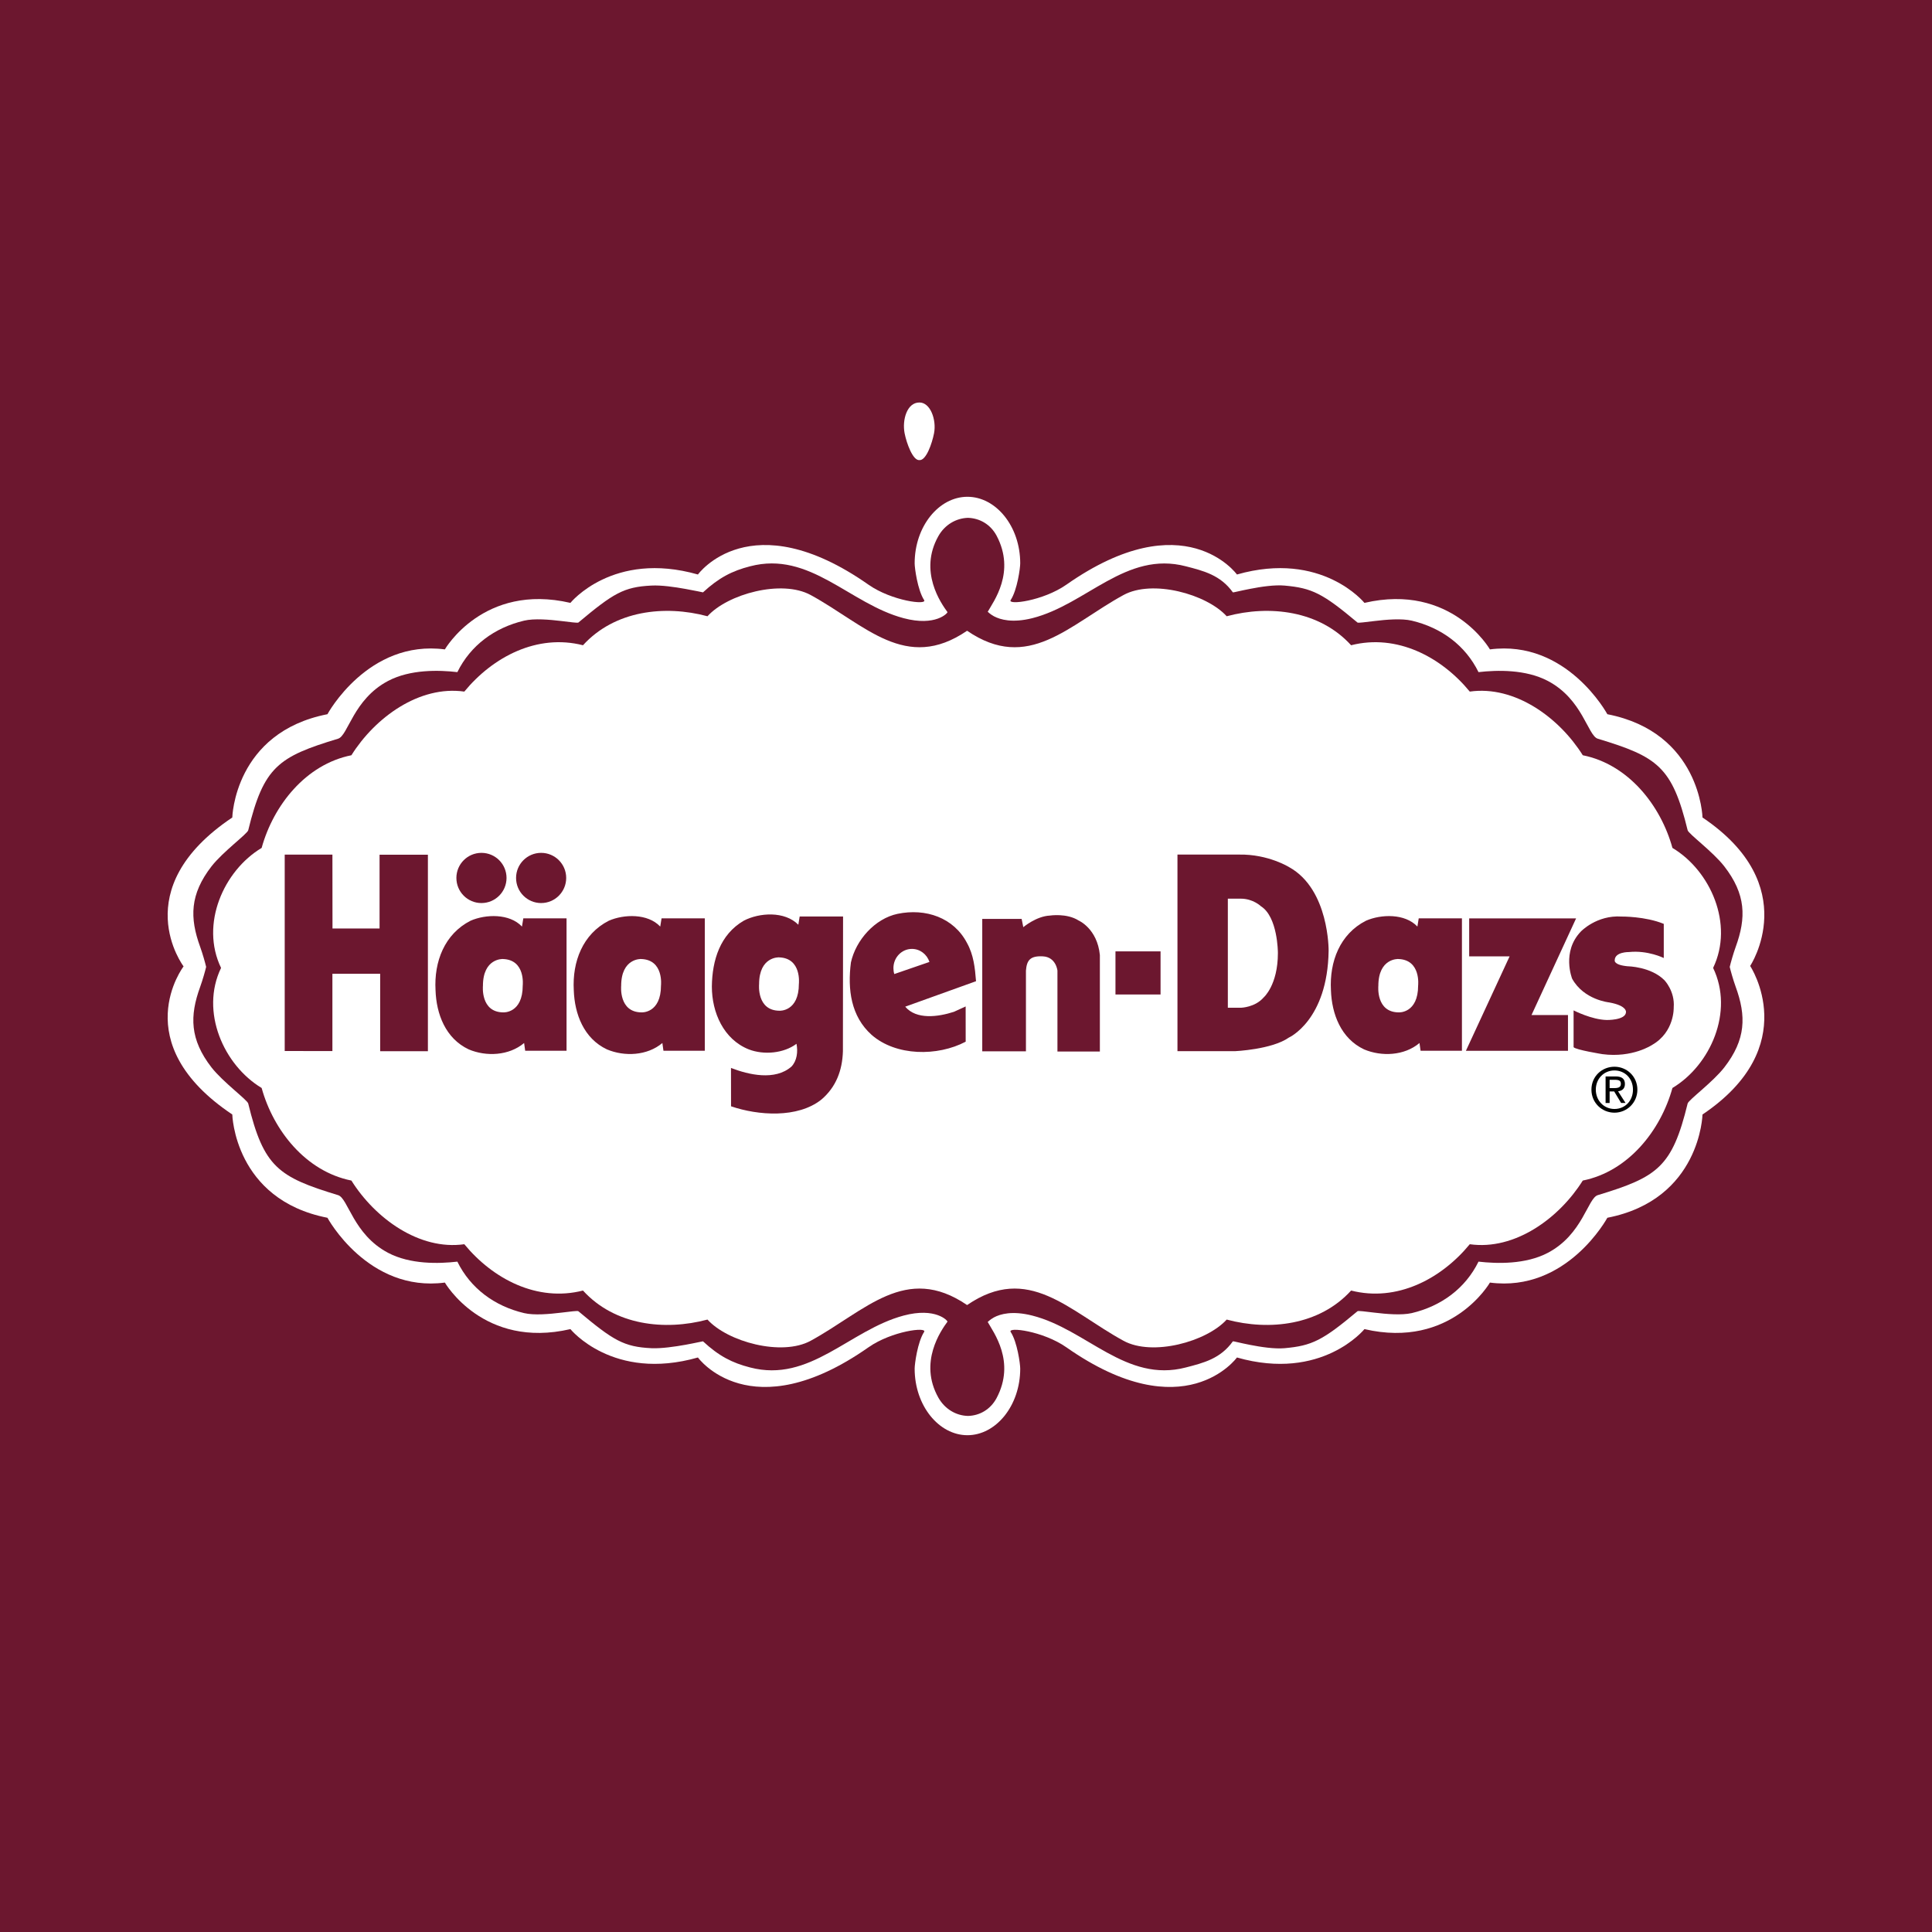
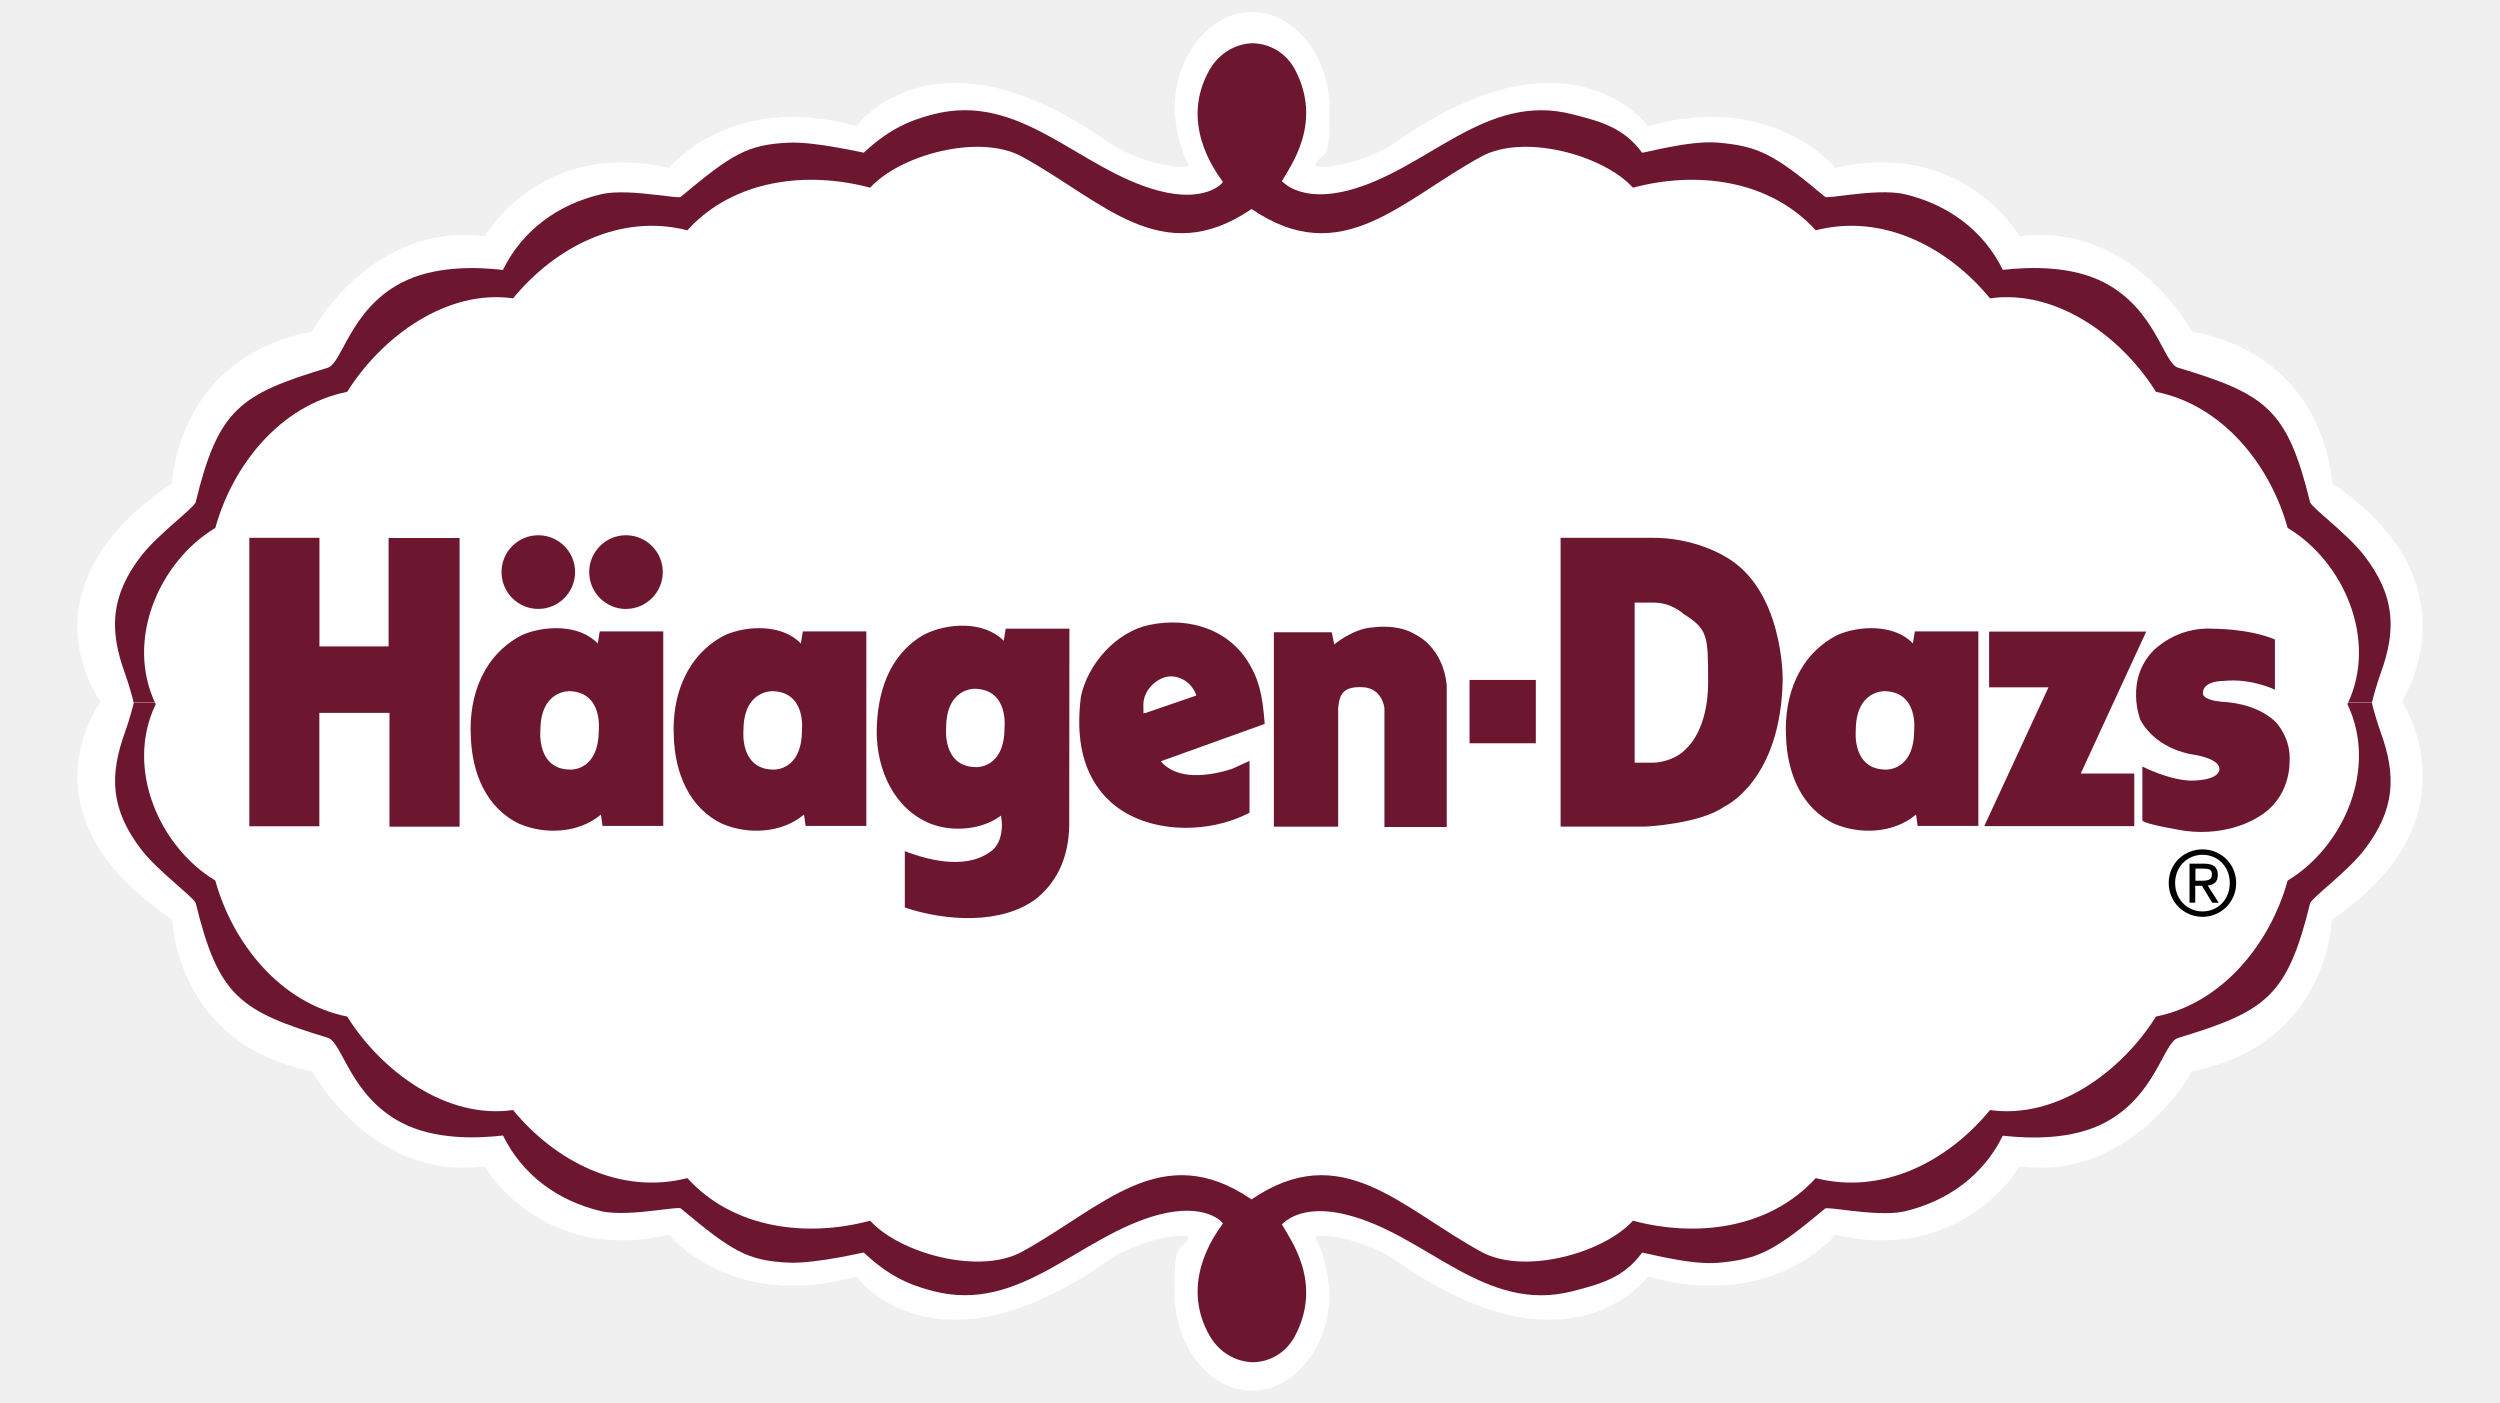
- <svg xmlns="http://www.w3.org/2000/svg" id="Capa_1" viewBox="0 0 2877.37 2877.37">
+ <svg xmlns="http://www.w3.org/2000/svg" id="Capa_1" data-name="Capa 1" version="1.1" viewBox="0 0 2534.8 1422.4">
  <defs>
-     <style>.cls-1{fill:#6c172f;}.cls-1,.cls-2,.cls-3{stroke-width:0px;}.cls-2{fill:#000;}.cls-3{fill:#fff;}</style>
+     <style>
+       .cls-1 {
+         fill: #6c172f;
+       }
+ 
+       .cls-1, .cls-2, .cls-3 {
+         stroke-width: 0px;
+       }
+ 
+       .cls-2 {
+         fill: #000;
+       }
+ 
+       .cls-3 {
+         fill: #fff;
+       }
+     </style>
  </defs>
-   <rect class="cls-1" width="2877.37" height="2877.37" />
-   <path class="cls-3" d="M1368.88,1864.69c16.78.55,24.21-25.62,22.23-45.74-4.04-40.83-21.99-39.93-21.92-40.07-.2.39-17.13,4.91-21.96,40.07-2.73,20.02,3.58,45.96,22.24,45.74M1368.88,599.45c16.78-.53,26.05,25.9,22.23,45.71-2.96,15.2-11.81,41.07-21.92,40.09-9.6.74-19-24.89-21.96-40.09-3.82-19.82,3.58-45.98,22.24-45.71" />
-   <path class="cls-3" d="M2606.54,1438.61s79.81,119.84-70.97,221.23c0,0-2.91,126.68-141.71,153.81,0,0-60.18,111.54-174.88,96.52,0,0-57.15,99.45-186.87,69.3,0,0-63.33,78.36-189.9,42.27,0,0-77.96,108.23-254.03-15.16-34.89-24.37-88.1-30.8-82.96-22.9,9.87,15.01,14.22,47.78,14.22,54.65,0,55.32-36.22,99.16-78.62,99.16s-78.61-43.84-78.61-99.16c0-6.87,4.33-39.64,14.09-54.65,5.13-7.9-48.07-1.47-82.85,22.9-176.05,123.38-254.02,15.16-254.02,15.16-126.56,36.09-189.91-42.27-189.91-42.27-129.7,30.15-186.98-69.3-186.98-69.3-114.57,15.03-174.88-96.52-174.88-96.52-138.68-27.13-141.7-153.81-141.7-153.81-159.62-106.79-72.55-220.57-72.55-220.57,0,0-87.07-114.84,72.55-221.76,0,0,3.01-126.7,141.7-153.82,0,0,60.31-111.54,174.88-96.53,0,0,57.28-99.43,186.98-69.27,0,0,63.35-78.36,189.91-42.27,0,0,77.97-108.24,254.02,15.15,34.78,24.36,87.98,30.81,82.85,22.91-9.75-15.02-14.09-47.81-14.09-54.66,0-55.3,36.2-99.15,78.61-99.15s78.62,43.85,78.62,99.15c0,6.85-4.36,39.64-14.22,54.66-5.14,7.9,48.07,1.45,82.96-22.91,176.08-123.39,254.03-15.15,254.03-15.15,126.57-36.08,189.9,42.27,189.9,42.27,129.71-30.16,186.87,69.27,186.87,69.27,114.7-15.01,174.88,96.53,174.88,96.53,138.8,27.12,141.71,153.82,141.71,153.82,150.78,101.4,70.97,221.1,70.97,221.1" />
-   <path class="cls-1" d="M2576.13,1440.06c1.44,6.19,5.13,19.23,8.82,29.5,15.94,43.73,15.4,78.49-16.98,120.23-17,21.86-53.22,48.33-54.53,53.71-23.06,94.68-44.91,109.45-133.8,136.44-15.02,4.49-22.39,58.46-74.29,85.86-33.18,17.52-75.84,16.34-103.37,13.18-19.62,39.9-55.43,66.24-99.42,76.65-15.14,3.42-37.92,1.45-55.44-.67-13.69-1.56-24.23-3.15-25.4-2.1-51.9,43.45-67.56,51.38-108.65,55.04-15.01,1.32-35.55-1.82-51.62-4.99-14.22-2.76-25-5.68-25.29-5.27-18.56,25.94-43.59,32.13-70.06,38.96-89.15,23.32-147.75-56.74-228.74-77.29-29.63-7.51-47.55-2.37-57.15,2.78-6.33,3.54-9.09,6.96-9.22,6.7,8.29,15.16,42.14,59,13.18,113.53-9.09,16.85-25.16,26.06-42.56,26.45-17.5-.39-34.35-10-44.1-27.26-29.63-52.68,4.08-100.07,13.56-113.1.67-1.2-17.51-21.85-65.31-9.1-80.72,21.61-139.59,100.61-228.6,77.29-26.73-6.83-46.49-16.98-70.2-38.96-.13-.15-11.32,2.51-25.83,5.12-16.06,2.91-36.33,5.8-50.94,5.14-41.22-1.97-56.89-11.59-108.78-55.04-1.33-1.05-11.87.55-25.55,2.1-17.51,2.12-40.29,4.22-55.3.67-43.99-10.41-79.8-36.75-99.42-76.65-27.53,3.17-70.06,4.35-103.26-13.18-51.89-27.41-59.38-81.38-74.4-85.86-88.89-26.99-110.75-41.76-133.79-136.44-1.33-5.38-37.53-31.84-54.66-53.71-32.27-41.74-32.79-76.5-16.85-120.23,3.69-10.27,7.38-23.31,8.82-29.5h2269.13ZM2576.13,1440.06c1.44-6.2,5.13-19.35,8.82-29.62,15.94-43.72,15.4-78.49-16.98-120.23-17-21.86-53.22-48.34-54.53-53.72-23.06-94.68-44.91-109.44-133.8-136.31-15.02-4.6-22.39-58.59-74.29-85.99-33.18-17.51-75.84-16.34-103.37-13.18-19.62-39.89-55.43-66.23-99.42-76.65-15.14-3.54-37.92-1.58-55.44.54-13.69,1.58-24.23,3.16-25.4,2.25-51.9-43.46-67.56-51.37-108.65-55.04-14.88-1.33-35.17,1.71-51.22,4.87-14.48,2.76-25.4,5.67-25.68,5.26-18.56-25.82-43.59-32-70.06-38.84-89.15-23.31-147.75,56.76-228.74,77.28-29.63,7.38-47.55,2.25-57.15-2.89-6.33-3.42-9.09-6.98-9.22-6.57,8.29-15.02,42.14-59,13.18-113.53-9.09-16.85-25.16-25.94-42.56-26.47-17.5.53-34.35,10.01-44.1,27.26-29.63,52.67,4.08,100.08,13.56,113.11.67,1.19-17.51,21.86-65.31,9.08-80.72-21.46-139.59-100.6-228.6-77.28-26.73,6.84-46.49,16.98-70.2,38.84-.13,0-11.32-2.5-26.06-5.12-16.07-2.91-36.22-5.8-50.7-5.01-41.22,1.97-56.89,11.59-108.78,55.04-1.33.92-11.87-.67-25.55-2.25-17.51-2.11-40.29-4.08-55.3-.54-43.99,10.42-79.8,36.76-99.42,76.65-27.53-3.17-70.06-4.34-103.26,13.18-51.89,27.39-59.38,81.39-74.4,85.99-88.89,26.88-110.75,41.63-133.79,136.31-1.33,5.39-37.53,31.86-54.66,53.72-32.27,41.74-32.79,76.52-16.85,120.23,3.69,10.27,7.38,23.42,8.82,29.62h2269.13" />
-   <path class="cls-3" d="M1440.31,1943.64c91.26-62.41,151.3,8.56,232.96,53.21,43.18,23.56,123.65,1.43,153.67-31.59,63.87,17.09,138.16,8.55,185.3-43.22,68.07,17.39,134.06-17.09,176.72-68.98,67.16,9.48,133.15-38.74,168.3-94.83,67.81-13.58,116.03-74.55,133.54-137.88,56.63-33.97,91.92-113.64,60.58-178.82,31.34-65.2-3.96-144.86-60.58-178.71-17.51-63.48-65.73-124.46-133.54-138.01-35.15-56.1-101.14-104.3-168.3-94.81-42.66-51.89-108.65-86.39-176.72-69.02-47.13-51.75-121.43-60.3-185.3-43.18-30.01-33.06-110.49-55.2-153.67-31.62-81.66,44.64-141.7,115.63-232.96,53.21-91.4,62.42-151.31-8.57-232.97-53.21-43.33-23.58-123.78-1.45-153.67,31.62-64-17.13-138.28-8.58-185.42,43.18-68.08-17.37-134.06,17.13-176.73,69.02-67.17-9.49-133.01,38.71-168.17,94.81-67.95,13.56-116.15,74.53-133.68,138.01-56.49,33.85-91.91,113.51-60.44,178.71-31.46,65.18,3.96,144.86,60.44,178.82,17.53,63.33,65.73,124.3,133.68,137.88,35.15,56.09,101,104.31,168.17,94.83,42.67,51.89,108.65,86.37,176.73,68.98,47.13,51.77,121.42,60.31,185.42,43.22,29.9,33.02,110.35,55.15,153.67,31.59,81.66-44.65,141.57-115.62,232.97-53.21" />
-   <path class="cls-1" d="M1348.16,1499.26c16.58,19.73,49.03,15.27,72.54,7.65l17.47-7.98.04,52.48c-41.86,22.1-103.84,21.74-140.23-10.28-30.76-27.65-35.81-67.7-30.69-107.71,7.34-33.45,35.83-65.31,69.42-72.41,41.87-8.7,83.75,5.55,103.51,43.46,9.75,17.57,11.83,36.73,13.4,56.87l-105.45,37.92ZM1188.97,1377.22c-20.26-20.55-58.05-18.18-81.38-5.94-35.15,20.54-46.97,58.83-47.4,97.95,0,38.73,17.39,78.6,54.92,93.62,22.55,8.7,52.18,5.94,71.12-8.3,2.34,11.88.74,25.33-7.53,33.97-24.47,21.32-63.59,12.23-90.02,1.99l.08,57.13c40.67,13.88,99.03,17.9,134.19-9.74,22.15-18.55,31.61-43.85,32.42-72.29l.22-200.66h-64.62l-1.99,12.26ZM424.03,1272.75v292.53l71.02.12v-115.14l71.14.03v115.33h71.09v-292.67h-71.99v109.91h-70.1l-.11-110.09h-71.05ZM777.38,1379.95c-18.53-19.71-54.06-18.54-76.61-8.68-38.69,19.74-54.52,60.84-52.12,103.47,1.18,35.62,14.99,71.92,49.41,88.13,26.03,11.04,59.98,9.51,82.51-9.49l1.59,11.5h61.61v-197.16h-64.4l-1.99,12.24ZM805.95,1344.93c20.59,0,37.3-16.77,37.3-37.4s-16.71-37.35-37.3-37.35c-20.61-.02-37.33,16.67-37.35,37.28,0,.03,0,.05,0,.08-.03,20.62,16.66,37.37,37.28,37.4.02,0,.05,0,.07,0M717.04,1344.93c20.63,0,37.35-16.77,37.35-37.4,0-20.63-16.72-37.35-37.35-37.35-20.62,0-37.33,16.71-37.33,37.33v.03c0,20.64,16.68,37.4,37.33,37.4M983.29,1379.95c-18.52-19.71-54.11-18.54-76.6-8.68-38.73,19.74-54.52,60.84-52.15,103.47,1.19,35.62,15.03,71.92,49.36,88.13,26.08,11.04,60.11,9.51,82.58-9.49l1.61,11.5h61.58v-197.16h-64.39l-1.98,12.24ZM2110.97,1379.95c-18.55-19.71-54.13-18.54-76.62-8.68-38.73,19.74-54.51,60.84-52.15,103.47,1.21,35.62,15,71.92,49.34,88.13,26.09,11.04,60.07,9.51,82.54-9.49l1.62,11.5h61.59v-197.16h-64.36l-1.97,12.24ZM2188.09,1367.77v56.55h60.2l-65.11,140.7h152.05v-53.31h-54.31l66.39-143.94h-159.22Z" />
-   <path class="cls-1" d="M2477.89,1375.95v50.85s-23.7-11.84-51.84-8.9c0,0-21.21-.46-21.21,12.33,0,0-2.01,6.95,19.73,8.9,0,0,34.08.46,54.31,20.72,0,0,15.77,16.32,13.82,40.48,0,0,1.5,36.56-32.05,55.81,0,0-29.15,19.77-74.08,13.83,0,0-39.96-6.43-42.99-10.4v-54.79s26.67,13.82,49.36,14.32c0,0,27.71.52,28.66-11.38,0,0,2.46-9.85-25.14-14.81,0,0-37.55-3.69-55.03-35.3,0,0-16.1-40.19,13.05-70.34,0,0,23.44-24.69,60.48-22.23,0,0,35.25-.48,62.92,10.9M1661.29,1416.92h67.15v64.17h-67.15v-64.17ZM1462.89,1565.77v-197.24h58.66l2.47,12.34s19.25-16.3,39.51-17.28c0,0,25.19-3.98,42.96,7.39,0,0,27.63,11.86,31.57,51.34v143.71h-63.19v-120.48s-1.99-20.22-21.72-21.24c-19.03-.97-23.96,5.91-25.19,21.24v120.21h-65.09ZM1753.62,1272.75v292.78h85.87s54.86-2.47,80-20.23c0,0,57.75-25.66,59.26-129.4,0,0,1.01-91.32-58.74-124.4,0,0-31.08-19.52-74.55-18.76h-91.83Z" />
-   <path class="cls-3" d="M748.92,1428.27s-29.67-1.47-29.67,39.98c0,0-3.98,39.52,30.63,39.52,0,0,28.63,1.48,28.63-40,0,0,4.44-38.51-29.59-39.49M1160.16,1425.82s-29.62-1.5-29.62,39.97c0,0-3.95,39.51,30.61,39.51,0,0,28.63,1.48,28.63-40.02,0,0,4.45-38.49-29.62-39.45M2082.46,1428.27s-29.65-1.47-29.65,39.98c0,0-3.96,39.52,30.61,39.52,0,0,28.63,1.48,28.63-40,0,0,4.5-38.51-29.59-39.49M954.78,1428.27s-29.65-1.47-29.65,39.98c0,0-3.94,39.52,30.62,39.52,0,0,28.66,1.48,28.66-40,0,0,4.46-38.51-29.62-39.49M1828.65,1338.41v162.44h19.73s20.81-.51,33.61-15.33c0,0,21.21-18.23,21.21-66.13,0-1.53-.25-53.83-25.19-69.64,0,0-11.59-11.35-30.12-11.35h-19.25ZM1384.25,1432.65c-3.69-11.29-14-19.42-26.09-19.42-15.26,0-27.56,12.79-27.56,28.61,0,3.09.4,6.05,1.29,8.82l52.37-18.02Z" />
-   <path class="cls-2" d="M2404.44,1588.7c18.39,0,34.14,14.47,34.14,34.13s-15.75,34.31-34.14,34.31-34.29-14.47-34.29-34.31,15.71-34.13,34.29-34.13M2404.44,1594.24c-15.67,0-27.77,12.28-27.77,28.59s12.11,28.8,27.77,28.8,27.57-12.1,27.57-28.8-12.09-28.59-27.57-28.59M2397.24,1642.68h-6v-39.52h14.95c9.25,0,13.83,3.54,13.83,11.27,0,7.1-4.36,10.14-10.2,10.87l11.11,17.37h-6.56l-10.35-17.18h-6.77v17.19h0ZM2397.24,1620.52h7.12c7.29,0,9.63-2.12,9.63-6.45,0-3.78-1.8-5.9-8.64-5.9h-8.11v12.35Z" />
+   <path class="cls-3" d="M2435.3,711.1s79.8,119.8-71,221.2c0,0-2.9,126.7-141.7,153.8,0,0-60.2,111.5-174.9,96.5,0,0-57.1,99.4-186.9,69.3,0,0-63.3,78.4-189.9,42.3,0,0-78,108.2-254-15.2-34.9-24.4-88.1-30.8-83-22.9,9.9,15,14.2,47.8,14.2,54.7,0,55.3-36.2,99.2-78.6,99.2s-78.6-43.8-78.6-99.2,4.3-39.6,14.1-54.7c5.1-7.9-48.1-1.5-82.8,22.9-176.1,123.4-254,15.2-254,15.2-126.6,36.1-189.9-42.3-189.9-42.3-129.7,30.2-187-69.3-187-69.3-114.6,15-174.9-96.5-174.9-96.5-138.7-27.1-141.7-153.8-141.7-153.8-159.6-106.8-72.5-220.6-72.5-220.6,0,0-87.1-114.8,72.5-221.8,0,0,3-126.7,141.7-153.8,0,0,60.3-111.5,174.9-96.5,0,0,57.3-99.4,187-69.3,0,0,63.3-78.4,189.9-42.3,0,0,78-108.2,254,15.2,34.8,24.4,88,30.8,82.8,22.9-9.8-15-14.1-47.8-14.1-54.7,0-55.3,36.2-99.2,78.6-99.2s78.6,43.8,78.6,99.2-4.4,39.6-14.2,54.7c-5.1,7.9,48.1,1.5,83-22.9,176.1-123.4,254-15.2,254-15.2,126.6-36.1,189.9,42.3,189.9,42.3,129.7-30.2,186.9,69.3,186.9,69.3,114.7-15,174.9,96.5,174.9,96.5,138.8,27.1,141.7,153.8,141.7,153.8,150.8,101.4,71,221.1,71,221.1" />
+   <path class="cls-1" d="M2404.9,712.6c1.4,6.2,5.1,19.2,8.8,29.5,15.9,43.7,15.4,78.5-17,120.2-17,21.9-53.2,48.3-54.5,53.7-23.1,94.7-44.9,109.4-133.8,136.4-15,4.5-22.4,58.5-74.3,85.9-33.2,17.5-75.8,16.3-103.4,13.2-19.6,39.9-55.4,66.2-99.4,76.7-15.1,3.4-37.9,1.4-55.4-.7-13.7-1.6-24.2-3.2-25.4-2.1-51.9,43.4-67.6,51.4-108.7,55-15,1.3-35.6-1.8-51.6-5-14.2-2.8-25-5.7-25.3-5.3-18.6,25.9-43.6,32.1-70.1,39-89.2,23.3-147.8-56.7-228.7-77.3-29.6-7.5-47.6-2.4-57.2,2.8-6.3,3.5-9.1,7-9.2,6.7,8.3,15.2,42.1,59,13.2,113.5-9.1,16.9-25.2,26.1-42.6,26.4-17.5-.4-34.3-10-44.1-27.3-29.6-52.7,4.1-100.1,13.6-113.1.7-1.2-17.5-21.8-65.3-9.1-80.7,21.6-139.6,100.6-228.6,77.3-26.7-6.8-46.5-17-70.2-39-.1-.2-11.3,2.5-25.8,5.1-16.1,2.9-36.3,5.8-50.9,5.1-41.2-2-56.9-11.6-108.8-55-1.3-1.1-11.9.6-25.5,2.1-17.5,2.1-40.3,4.2-55.3.7-44-10.4-79.8-36.8-99.4-76.7-27.5,3.2-70.1,4.3-103.3-13.2-51.9-27.4-59.4-81.4-74.4-85.9-88.9-27-110.8-41.8-133.8-136.4-1.3-5.4-37.5-31.8-54.7-53.7-32.3-41.7-32.8-76.5-16.9-120.2,3.7-10.3,7.4-23.3,8.8-29.5h2269.1ZM2404.9,712.6c1.4-6.2,5.1-19.3,8.8-29.6,15.9-43.7,15.4-78.5-17-120.2-17-21.9-53.2-48.3-54.5-53.7-23.1-94.7-44.9-109.4-133.8-136.3-15-4.6-22.4-58.6-74.3-86-33.2-17.5-75.8-16.3-103.4-13.2-19.6-39.9-55.4-66.2-99.4-76.7-15.1-3.5-37.9-1.6-55.4.5-13.7,1.6-24.2,3.2-25.4,2.2-51.9-43.5-67.6-51.4-108.7-55-14.9-1.3-35.2,1.7-51.2,4.9-14.5,2.8-25.4,5.7-25.7,5.3-18.6-25.8-43.6-32-70.1-38.8-89.2-23.3-147.8,56.8-228.7,77.3-29.6,7.4-47.6,2.2-57.2-2.9-6.3-3.4-9.1-7-9.2-6.6,8.3-15,42.1-59,13.2-113.5-9.1-16.8-25.2-25.9-42.6-26.5-17.5.5-34.3,10-44.1,27.3-29.6,52.7,4.1,100.1,13.6,113.1.7,1.2-17.5,21.9-65.3,9.1-80.7-21.5-139.6-100.6-228.6-77.3-26.7,6.8-46.5,17-70.2,38.8-.1,0-11.3-2.5-26.1-5.1-16.1-2.9-36.2-5.8-50.7-5-41.2,2-56.9,11.6-108.8,55-1.3.9-11.9-.7-25.5-2.2-17.5-2.1-40.3-4.1-55.3-.5-44,10.4-79.8,36.8-99.4,76.7-27.5-3.2-70.1-4.3-103.3,13.2-51.9,27.4-59.4,81.4-74.4,86-88.9,26.9-110.8,41.6-133.8,136.3-1.3,5.4-37.5,31.9-54.7,53.7-32.3,41.7-32.8,76.5-16.9,120.2,3.7,10.3,7.4,23.4,8.8,29.6h2269.1" />
+   <path class="cls-3" d="M1269,1216.1c91.3-62.4,151.3,8.6,233,53.2,43.2,23.6,123.7,1.4,153.7-31.6,63.9,17.1,138.2,8.6,185.3-43.2,68.1,17.4,134.1-17.1,176.7-69,67.2,9.5,133.1-38.7,168.3-94.8,67.8-13.6,116-74.6,133.5-137.9,56.6-34,91.9-113.6,60.6-178.8,31.3-65.2-4-144.9-60.6-178.7-17.5-63.5-65.7-124.5-133.5-138-35.1-56.1-101.1-104.3-168.3-94.8-42.7-51.9-108.6-86.4-176.7-69-47.1-51.8-121.4-60.3-185.3-43.2-30-33.1-110.5-55.2-153.7-31.6-81.7,44.6-141.7,115.6-233,53.2-91.4,62.4-151.3-8.6-233-53.2-43.3-23.6-123.8-1.5-153.7,31.6-64-17.1-138.3-8.6-185.4,43.2-68.1-17.4-134.1,17.1-176.7,69-67.2-9.5-133,38.7-168.2,94.8-68,13.6-116.1,74.5-133.7,138-56.5,33.8-91.9,113.5-60.4,178.7-31.5,65.2,4,144.9,60.4,178.8,17.5,63.3,65.7,124.3,133.7,137.9,35.2,56.1,101,104.3,168.2,94.8,42.7,51.9,108.7,86.4,176.7,69,47.1,51.8,121.4,60.3,185.4,43.2,29.9,33,110.3,55.2,153.7,31.6,81.7-44.7,141.6-115.6,233-53.2" />
+   <path class="cls-1" d="M1176.9,771.8c16.6,19.7,49,15.3,72.5,7.7l17.5-8v52.5c-41.8,22.1-103.8,21.7-140.2-10.3-30.8-27.7-35.8-67.7-30.7-107.7,7.3-33.4,35.8-65.3,69.4-72.4,41.9-8.7,83.8,5.6,103.5,43.5,9.8,17.6,11.8,36.7,13.4,56.9l-105.4,37.9h0ZM1017.7,649.7c-20.3-20.6-58.1-18.2-81.4-5.9-35.2,20.5-47,58.8-47.4,97.9,0,38.7,17.4,78.6,54.9,93.6,22.6,8.7,52.2,5.9,71.1-8.3,2.3,11.9.7,25.3-7.5,34-24.5,21.3-63.6,12.2-90,2v57.1c40.8,13.9,99.1,17.9,134.3-9.7,22.2-18.6,31.6-43.8,32.4-72.3l.2-200.7h-64.6l-2,12.3h0ZM252.8,545.3v292.5h71c0,.1,0-115,0-115h71.1v115.4h71.1v-292.7h-72v109.9h-70.1v-110.1h-71.2ZM606.1,652.5c-18.5-19.7-54.1-18.5-76.6-8.7-38.7,19.7-54.5,60.8-52.1,103.5,1.2,35.6,15,71.9,49.4,88.1,26,11,60,9.5,82.5-9.5l1.6,11.5h61.6v-197.2h-64.4l-2,12.2h0ZM634.7,617.4c20.6,0,37.3-16.8,37.3-37.4s-16.7-37.3-37.3-37.3c-20.6,0-37.3,16.7-37.3,37.3h0c0,20.7,16.7,37.4,37.3,37.5h0M545.8,617.4c20.6,0,37.3-16.8,37.3-37.4s-16.7-37.3-37.3-37.3-37.3,16.7-37.3,37.3h0c0,20.7,16.7,37.4,37.3,37.4M812,652.5c-18.5-19.7-54.1-18.5-76.6-8.7-38.7,19.7-54.5,60.8-52.2,103.5,1.2,35.6,15,71.9,49.4,88.1,26.1,11,60.1,9.5,82.6-9.5l1.6,11.5h61.6v-197.2h-64.4l-2,12.2h0ZM1939.7,652.5c-18.6-19.7-54.1-18.5-76.6-8.7-38.7,19.7-54.5,60.8-52.2,103.5,1.2,35.6,15,71.9,49.3,88.1,26.1,11,60.1,9.5,82.5-9.5l1.6,11.5h61.6v-197.2h-64.4l-2,12.2h0ZM2016.8,640.3v56.6h60.2l-65.1,140.7h152.1v-53.3h-54.3l66.4-143.9h-159.2,0Z" />
+   <path class="cls-1" d="M2306.6,648.5v50.8s-23.7-11.8-51.8-8.9c0,0-21.2-.5-21.2,12.3,0,0-2,6.9,19.7,8.9,0,0,34.1.5,54.3,20.7,0,0,15.8,16.3,13.8,40.5,0,0,1.5,36.6-32.1,55.8,0,0-29.1,19.8-74.1,13.8,0,0-40-6.4-43-10.4v-54.8s26.7,13.8,49.4,14.3c0,0,27.7.5,28.7-11.4,0,0,2.5-9.8-25.1-14.8,0,0-37.6-3.7-55-35.3,0,0-16.1-40.2,13.1-70.3,0,0,23.4-24.7,60.5-22.2,0,0,35.2-.5,62.9,10.9M1490,689.4h67.2v64.2h-67.2v-64.2ZM1291.6,838.3v-197.2h58.7l2.5,12.3s19.2-16.3,39.5-17.3c0,0,25.2-4,43,7.4,0,0,27.6,11.9,31.6,51.3v143.7h-63.2v-120.5s-2-20.2-21.7-21.2c-19-1-24,5.9-25.2,21.2v120.2h-65.1,0ZM1582.3,545.3v292.8h85.9s54.9-2.5,80-20.2c0,0,57.8-25.7,59.3-129.4,0,0,1-91.3-58.7-124.4,0,0-31.1-19.5-74.6-18.8h-91.8Z" />
+   <path class="cls-3" d="M577.6,700.8s-29.7-1.5-29.7,40c0,0-4,39.5,30.6,39.5,0,0,28.6,1.5,28.6-40,0,0,4.4-38.5-29.6-39.5M988.9,698.3s-29.6-1.5-29.6,40c0,0-3.9,39.5,30.6,39.5,0,0,28.6,1.5,28.6-40,0,0,4.4-38.5-29.6-39.4M1911.2,700.8s-29.6-1.5-29.6,40c0,0-4,39.5,30.6,39.5,0,0,28.6,1.5,28.6-40,0,0,4.5-38.5-29.6-39.5M783.5,700.8s-29.7-1.5-29.7,40c0,0-3.9,39.5,30.6,39.5,0,0,28.7,1.5,28.7-40,0,0,4.5-38.5-29.6-39.5M1657.4,610.9v162.4h19.7s20.8-.5,33.6-15.3c0,0,21.2-18.2,21.2-66.1s-.2-53.8-25.2-69.6c0,0-11.6-11.3-30.1-11.3h-19.2,0ZM1213,705.2c-3.7-11.3-14-19.4-26.1-19.4s-27.6,12.8-27.6,28.6.4,6.1,1.3,8.8l52.4-18h0Z" />
+   <path class="cls-2" d="M2233.2,861.2c18.4,0,34.1,14.5,34.1,34.1s-15.8,34.3-34.1,34.3-34.3-14.5-34.3-34.3,15.7-34.1,34.3-34.1M2233.2,866.7c-15.7,0-27.8,12.3-27.8,28.6s12.1,28.8,27.8,28.8,27.6-12.1,27.6-28.8-12.1-28.6-27.6-28.6M2226,915.2h-6v-39.5h14.9c9.2,0,13.8,3.5,13.8,11.3s-4.4,10.1-10.2,10.9l11.1,17.4h-6.6l-10.4-17.2h-6.8v17.2h0ZM2226,893h7.1c7.3,0,9.6-2.1,9.6-6.4s-1.8-5.9-8.6-5.9h-8.1v12.3Z" />
</svg>
